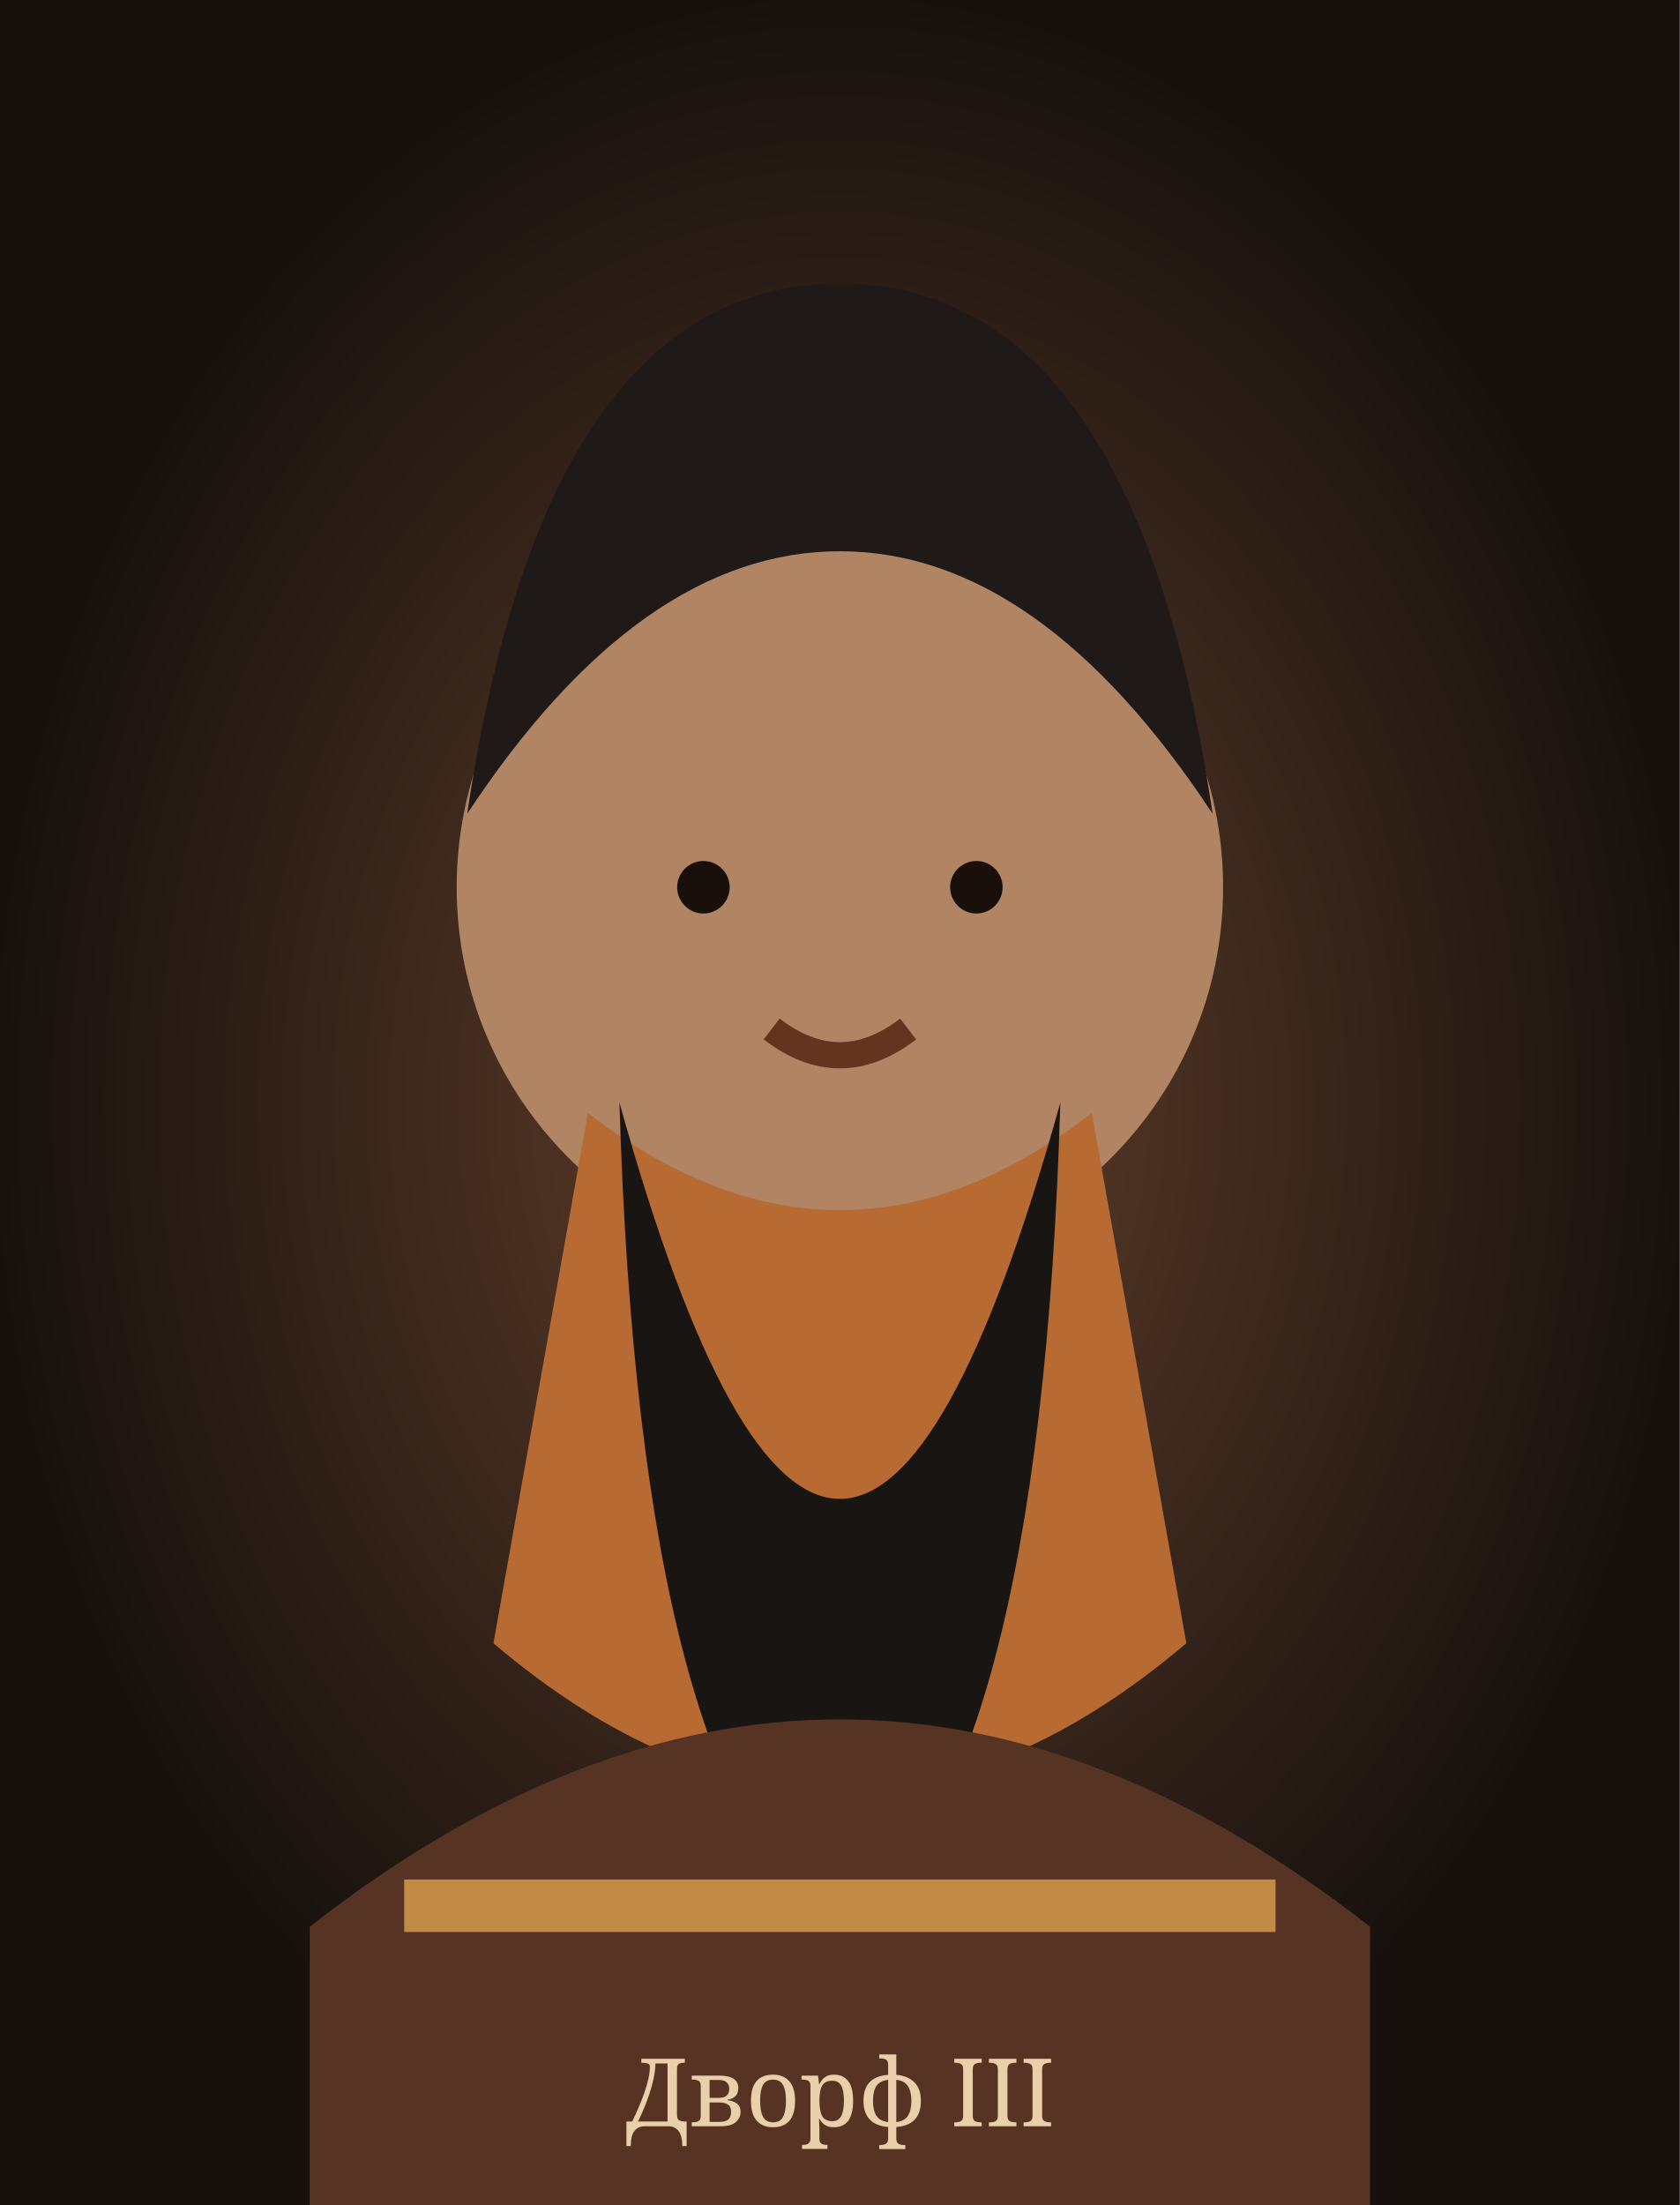
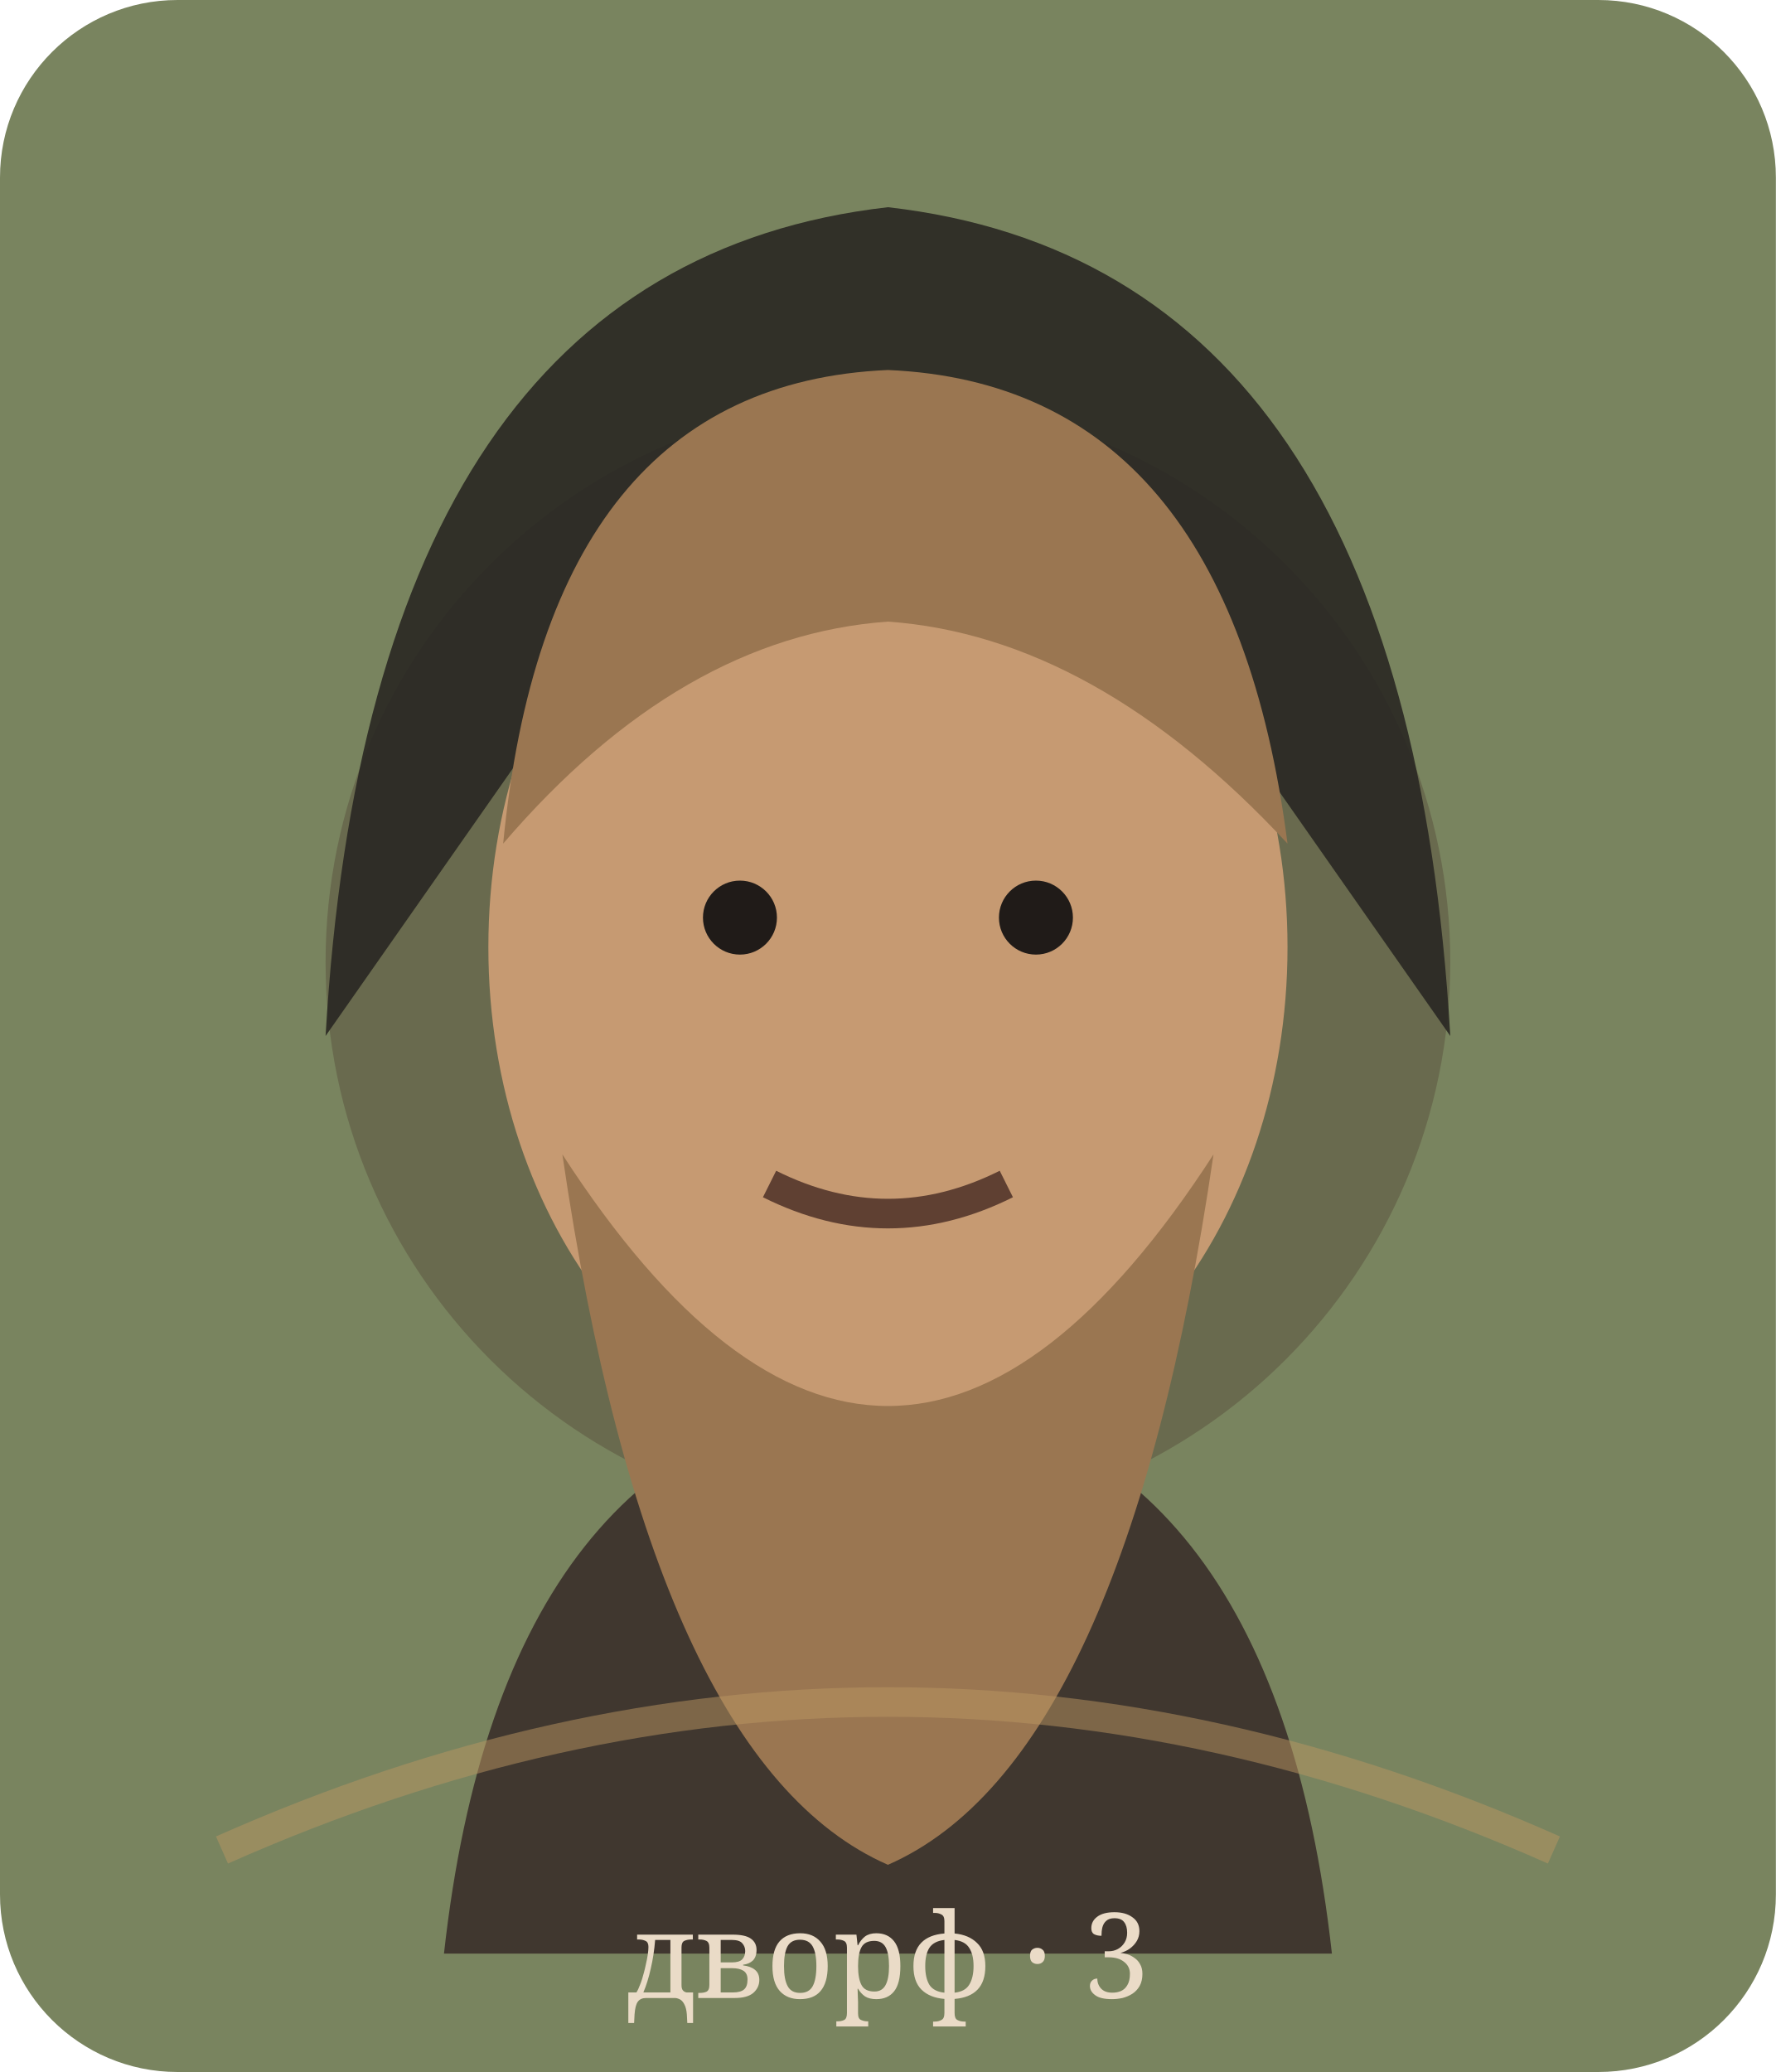
- <svg xmlns="http://www.w3.org/2000/svg" viewBox="0 0 320 420">
-   <defs>
-     <radialGradient id="b">
-       <stop stop-color="#65412c" />
-       <stop offset="1" stop-color="#17110e" />
-     </radialGradient>
-   </defs>
-   <rect width="320" height="420" fill="url(#b)" />
-   <circle cx="160" cy="169" r="73" fill="#b18463" />
-   <path d="M89 155q15-101 71-101 56 0 71 101-33-50-71-50t-71 50" fill="#1f1a17" />
-   <path d="M112 212q48 37 96 0l18 101q-66 56-132 0z" fill="#b76b32" />
-   <path d="M118 210q42 151 84 0-4 133-42 158-38-25-42-158" fill="#181513" />
-   <circle cx="134" cy="169" r="5" fill="#19100b" />
-   <circle cx="186" cy="169" r="5" fill="#19100b" />
-   <path d="M147 196q13 10 26 0" fill="none" stroke="#63351e" stroke-width="5" />
-   <path d="M59 420v-53q101-79 202 0v53" fill="#563322" />
-   <path d="M77 363h166" stroke="#c18b45" stroke-width="10" />
-   <text x="160" y="405" text-anchor="middle" fill="#ead0a8" font-family="serif" font-size="18">Дворф III</text>
+ <svg xmlns="http://www.w3.org/2000/svg" viewBox="0 0 120 140">
+   <rect width="120" height="140" rx="12" fill="#79845f" />
+   <circle cx="60" cy="65" r="38" fill="#4b3a2d" opacity=".35" />
+   <path d="M22 70 Q25 18 60 14 Q95 18 98 70 L84 50 Q60 25 36 50Z" fill="#292722" opacity=".9" />
+   <path d="M30 132 Q34 96 60 94 Q86 96 90 132" fill="#40372f" />
+   <ellipse cx="60" cy="64" rx="27" ry="34" fill="#c69a72" />
+   <path d="M34 57 Q37 26 60 25 Q83 26 87 57 Q74 43 60 42 Q46 43 34 57" fill="#9a7651" />
+   <circle cx="50" cy="62" r="2.5" fill="#201b18" />
+   <circle cx="70" cy="62" r="2.5" fill="#201b18" />
+   <path d="M52 80 Q60 84 68 80" fill="none" stroke="#5f4032" stroke-width="2" />
+   <path d="M38 78 Q60 112 82 78 Q76 119 60 126 Q44 119 38 78" fill="#9a7651" />
+   <path d="M15 125 Q60 105 105 125" fill="none" stroke="#b99562" stroke-width="2" opacity=".5" />
+   <text x="60" y="135" text-anchor="middle" font-family="serif" font-size="8" fill="#eadbc7">дворф · 3</text>
</svg>
